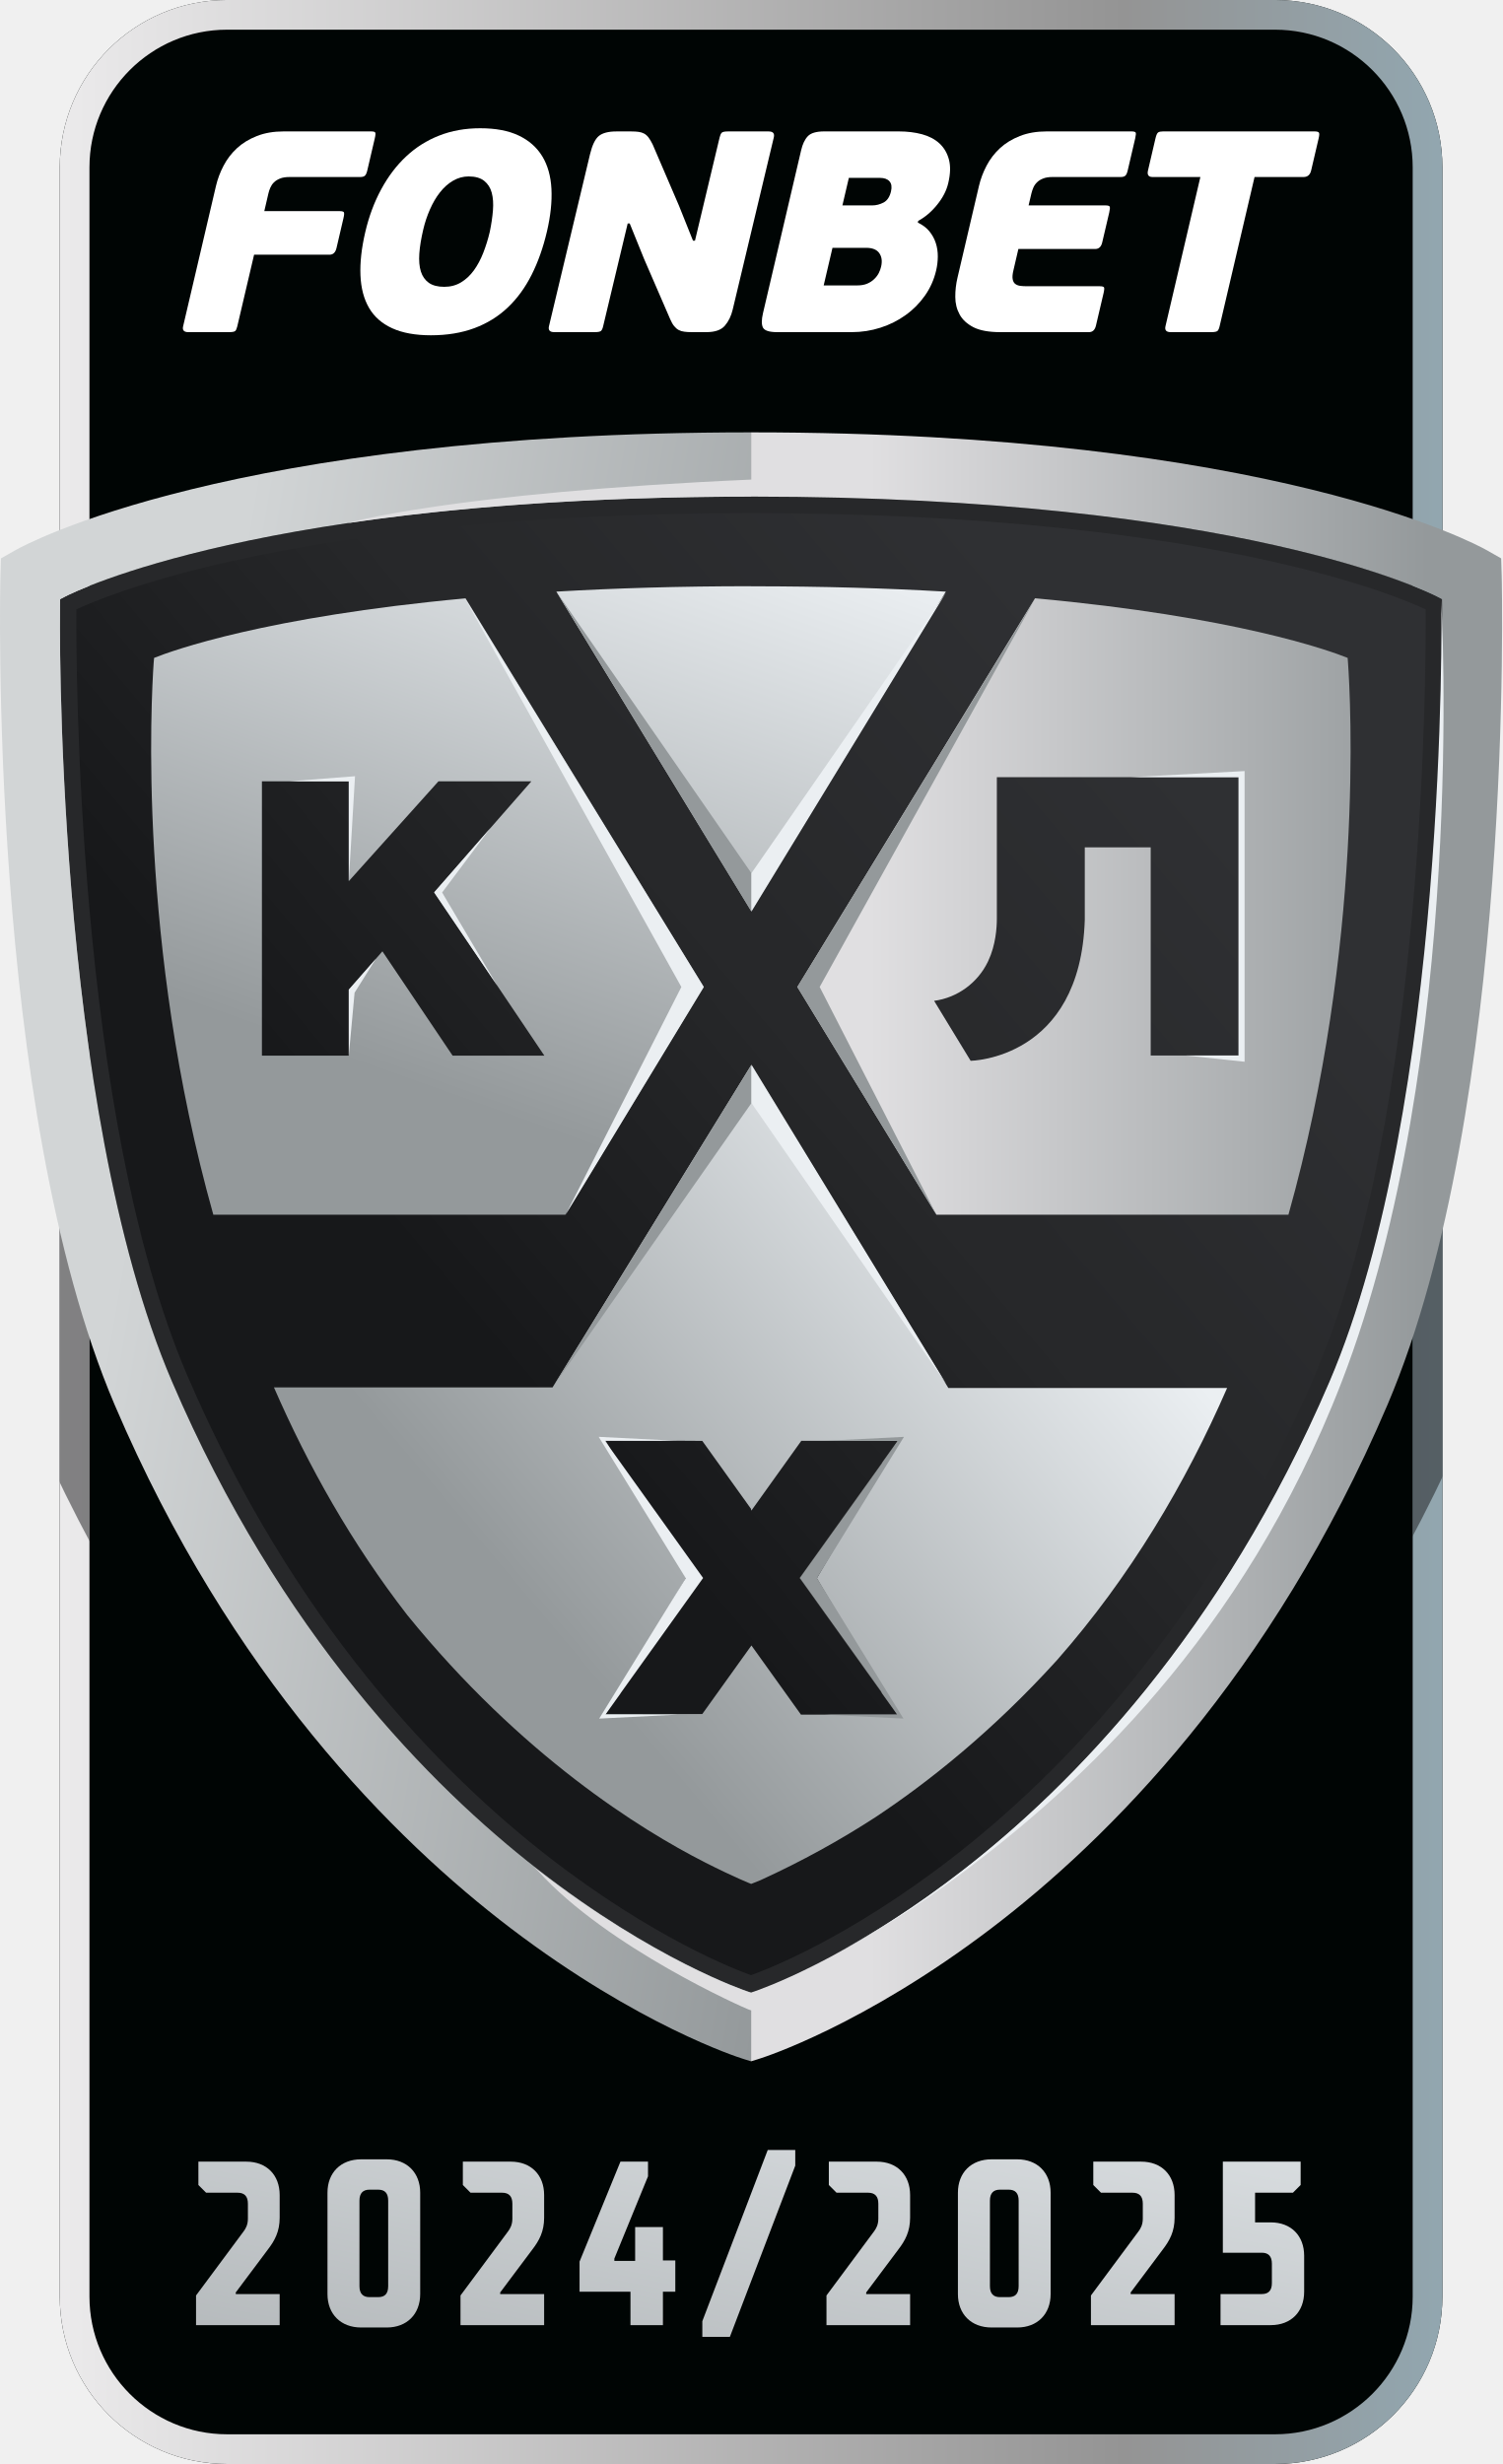
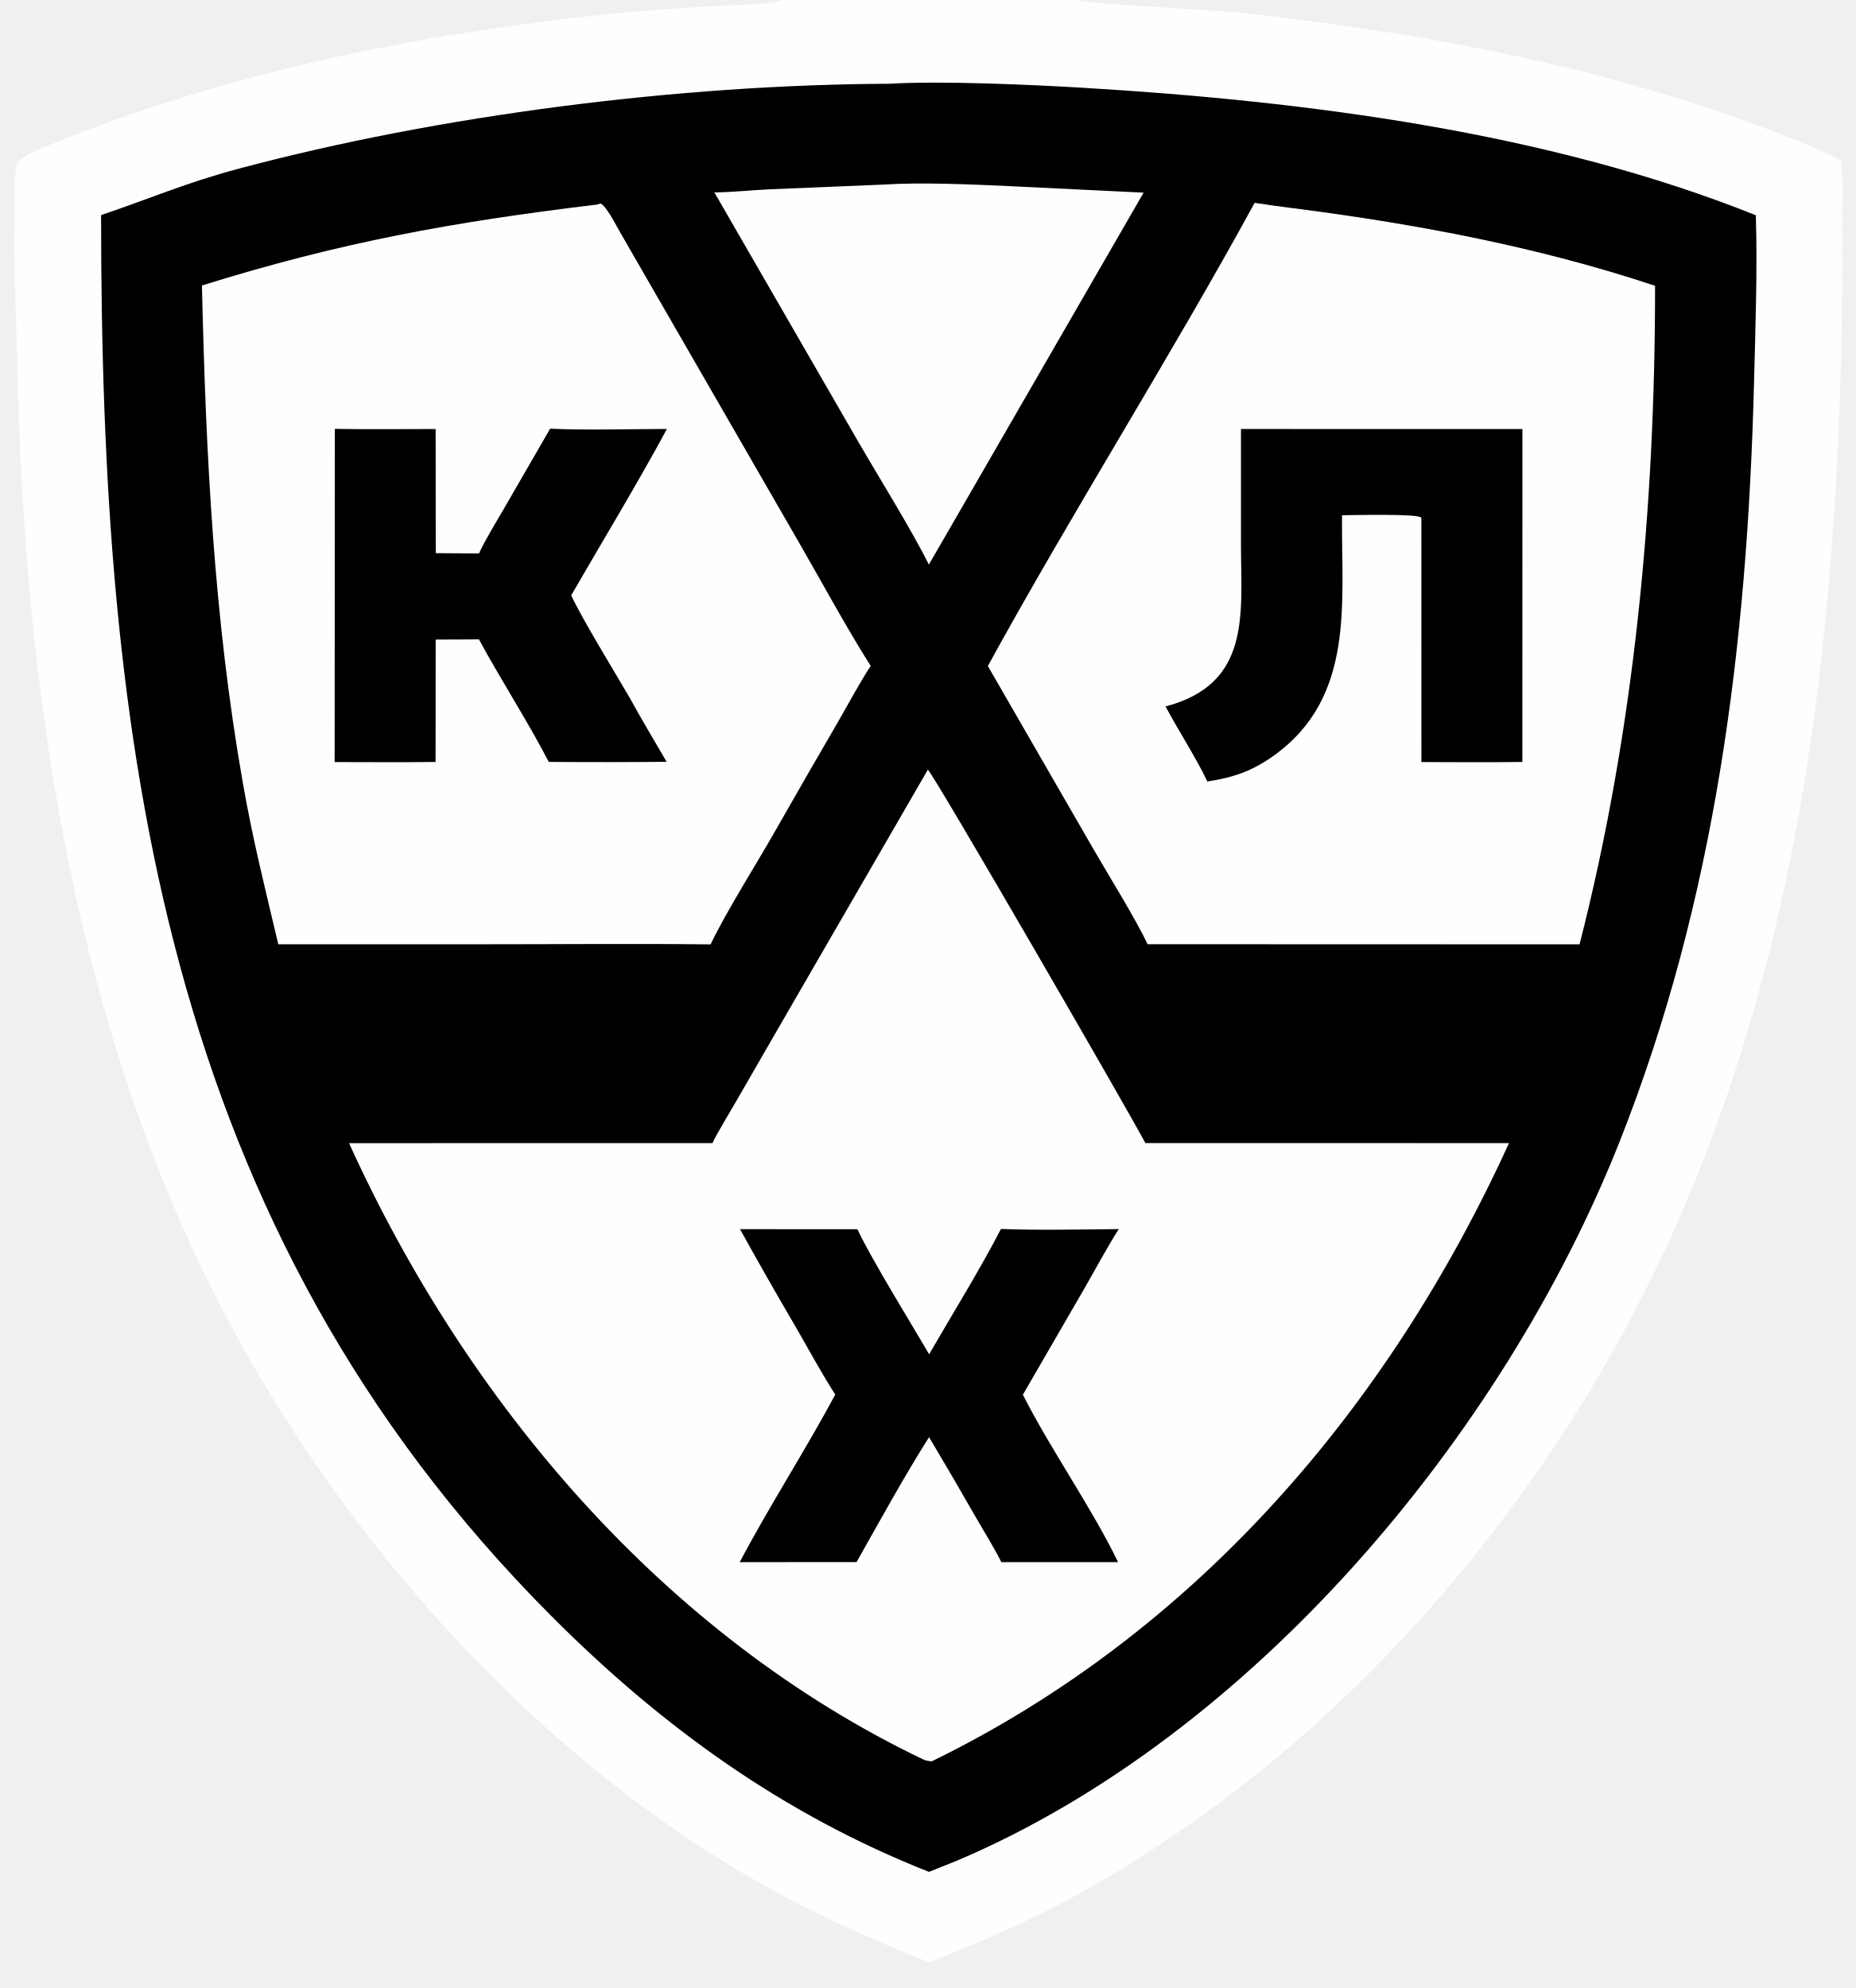
- <svg xmlns="http://www.w3.org/2000/svg" viewBox="0 0 55.301 90.709" height="90.709" width="55.301" xml:space="preserve" id="svg2" version="1.1">
-   <defs id="defs6">
-     <clipPath id="clipPath18" clipPathUnits="userSpaceOnUse">
-       <path id="path16" d="M 0,68.031 H 41.475 V 0 H 0 Z" />
+ <svg xmlns="http://www.w3.org/2000/svg" id="svg" version="1.1" viewBox="0 0 280 300" width="280" height="300">
+   <defs>
+     <clipPath id="clip-1">
+       <rect x="0" y="0" transform="scale(0.25,0.25)" width="1120" height="1200" fill="none" />
    </clipPath>
-     <linearGradient id="linearGradient42" spreadMethod="pad" gradientTransform="matrix(38.1757,0,0,-38.1757,1.64983,34.01575)" gradientUnits="userSpaceOnUse" y2="0" x2="1" y1="0" x1="0">
-       <stop id="stop36" offset="0" style="stop-opacity:1;stop-color:#ebeaeb" />
-       <stop id="stop38" offset="0.771" style="stop-opacity:1;stop-color:#949494" />
-       <stop id="stop40" offset="1" style="stop-opacity:1;stop-color:#92a6af" />
-     </linearGradient>
-     <clipPath id="clipPath52" clipPathUnits="userSpaceOnUse">
-       <path id="path50" d="m 6.27,68.032 c -2.551,0 -4.62,-2.069 -4.62,-4.622 v 0 V 4.621 C 1.65,2.069 3.719,0 6.27,0 v 0 h 28.934 c 2.553,0 4.622,2.069 4.622,4.621 v 0 58.789 c 0,2.553 -2.069,4.622 -4.622,4.622 v 0 z M 2.47,4.621 V 63.41 c 0,2.097 1.705,3.802 3.8,3.802 v 0 h 28.934 c 2.097,0 3.802,-1.705 3.802,-3.802 v 0 -58.789 c 0,-2.096 -1.705,-3.801 -3.802,-3.801 v 0 H 6.27 c -2.095,0 -3.8,1.705 -3.8,3.801" />
-     </clipPath>
-     <clipPath id="clipPath60" clipPathUnits="userSpaceOnUse">
-       <path id="path58" d="M -2.802,50.303 H 44.208 V 8.505 H -2.802 Z" />
-     </clipPath>
-     <linearGradient id="linearGradient80" spreadMethod="pad" gradientTransform="matrix(-0.1502874,-24.49685,-24.49685,0.1502874,20.5366,23.18247)" gradientUnits="userSpaceOnUse" y2="0" x2="1" y1="0" x1="0">
-       <stop id="stop66" offset="0" style="stop-opacity:1;stop-color:#17181a" />
-       <stop id="stop68" offset="0.177" style="stop-opacity:1;stop-color:#17181a" />
-       <stop id="stop70" offset="0.21" style="stop-opacity:1;stop-color:#17181a" />
-       <stop id="stop72" offset="0.492" style="stop-opacity:1;stop-color:#27282a" />
-       <stop id="stop74" offset="0.523" style="stop-opacity:1;stop-color:#27282a" />
-       <stop id="stop76" offset="0.793" style="stop-opacity:1;stop-color:#2f3033" />
-       <stop id="stop78" offset="1" style="stop-opacity:1;stop-color:#2f3033" />
-     </linearGradient>
-     <clipPath id="clipPath102" clipPathUnits="userSpaceOnUse">
-       <path id="path100" d="M 0,68.031 H 41.475 V 0 H 0 Z" />
-     </clipPath>
-     <linearGradient id="linearGradient154" spreadMethod="pad" gradientTransform="matrix(32.42707,27.20955,27.20955,-32.42707,5.501358,26.58982)" gradientUnits="userSpaceOnUse" y2="0" x2="1" y1="0" x1="0">
-       <stop id="stop140" offset="0" style="stop-opacity:1;stop-color:#17181a" />
-       <stop id="stop142" offset="0.177" style="stop-opacity:1;stop-color:#17181a" />
-       <stop id="stop144" offset="0.21" style="stop-opacity:1;stop-color:#17181a" />
-       <stop id="stop146" offset="0.492" style="stop-opacity:1;stop-color:#27282a" />
-       <stop id="stop148" offset="0.523" style="stop-opacity:1;stop-color:#27282a" />
-       <stop id="stop150" offset="0.793" style="stop-opacity:1;stop-color:#2f3033" />
-       <stop id="stop152" offset="1" style="stop-opacity:1;stop-color:#2f3033" />
-     </linearGradient>
-     <linearGradient id="linearGradient176" spreadMethod="pad" gradientTransform="matrix(-7.894968,-21.69124,-21.69124,7.894968,16.75761,55.10172)" gradientUnits="userSpaceOnUse" y2="0" x2="1" y1="0" x1="0">
-       <stop id="stop170" offset="0" style="stop-opacity:1;stop-color:#ebeff2" />
-       <stop id="stop172" offset="0.771" style="stop-opacity:1;stop-color:#94999b" />
-       <stop id="stop174" offset="1" style="stop-opacity:1;stop-color:#94999b" />
-     </linearGradient>
-     <clipPath id="clipPath186" clipPathUnits="userSpaceOnUse">
-       <path id="path184" d="M 0,68.031 H 41.475 V 0 H 0 Z" />
-     </clipPath>
-     <linearGradient id="linearGradient212" spreadMethod="pad" gradientTransform="matrix(-16.37416,-13.73955,-13.73955,16.37416,29.40371,35.04628)" gradientUnits="userSpaceOnUse" y2="0" x2="1" y1="0" x1="0">
-       <stop id="stop204" offset="0" style="stop-opacity:1;stop-color:#ebeff2" />
-       <stop id="stop206" offset="0.02" style="stop-opacity:1;stop-color:#ebeff2" />
-       <stop id="stop208" offset="0.871" style="stop-opacity:1;stop-color:#94999b" />
-       <stop id="stop210" offset="1" style="stop-opacity:1;stop-color:#94999b" />
-     </linearGradient>
-     <linearGradient id="linearGradient234" spreadMethod="pad" gradientTransform="matrix(27.18455,-4.79337,-4.79337,-27.18455,-2.601248,37.721)" gradientUnits="userSpaceOnUse" y2="0" x2="1" y1="0" x1="0">
-       <stop id="stop228" offset="0" style="stop-opacity:1;stop-color:#d2d5d6" />
-       <stop id="stop230" offset="0.236" style="stop-opacity:1;stop-color:#d2d5d6" />
-       <stop id="stop232" offset="1" style="stop-opacity:1;stop-color:#94999b" />
-     </linearGradient>
-     <clipPath id="clipPath244" clipPathUnits="userSpaceOnUse">
-       <path id="path242" d="M 0,68.031 H 41.475 V 0 H 0 Z" />
-     </clipPath>
-     <linearGradient id="linearGradient298" spreadMethod="pad" gradientTransform="matrix(31.88856,0,0,-31.88856,9.58681,33.60574)" gradientUnits="userSpaceOnUse" y2="0" x2="1" y1="0" x1="0">
-       <stop id="stop290" offset="0" style="stop-opacity:1;stop-color:#e0dfe1" />
-       <stop id="stop292" offset="0.452" style="stop-opacity:1;stop-color:#e0dfe1" />
-       <stop id="stop294" offset="0.936" style="stop-opacity:1;stop-color:#94999b" />
-       <stop id="stop296" offset="1" style="stop-opacity:1;stop-color:#94999b" />
-     </linearGradient>
-     <clipPath id="clipPath308" clipPathUnits="userSpaceOnUse">
-       <path id="path306" d="M 0,68.031 H 41.475 V 0 H 0 Z" />
-     </clipPath>
-     <linearGradient id="linearGradient362" spreadMethod="pad" gradientTransform="matrix(-5.853751,-30.90436,-30.90436,5.853751,9.268485,20.17883)" gradientUnits="userSpaceOnUse" y2="0" x2="1" y1="0" x1="0">
-       <stop id="stop354" offset="0" style="stop-opacity:1;stop-color:#ebeff2" />
-       <stop id="stop356" offset="0.02" style="stop-opacity:1;stop-color:#ebeff2" />
-       <stop id="stop358" offset="0.871" style="stop-opacity:1;stop-color:#94999b" />
-       <stop id="stop360" offset="1" style="stop-opacity:1;stop-color:#94999b" />
-     </linearGradient>
-     <linearGradient id="linearGradient386" spreadMethod="pad" gradientTransform="matrix(-5.853751,-30.90436,-30.90436,5.853751,12.86155,19.49825)" gradientUnits="userSpaceOnUse" y2="0" x2="1" y1="0" x1="0">
-       <stop id="stop378" offset="0" style="stop-opacity:1;stop-color:#ebeff2" />
-       <stop id="stop380" offset="0.02" style="stop-opacity:1;stop-color:#ebeff2" />
-       <stop id="stop382" offset="0.871" style="stop-opacity:1;stop-color:#94999b" />
-       <stop id="stop384" offset="1" style="stop-opacity:1;stop-color:#94999b" />
-     </linearGradient>
-     <linearGradient id="linearGradient410" spreadMethod="pad" gradientTransform="matrix(-5.853751,-30.90436,-30.90436,5.853751,16.31728,18.84368)" gradientUnits="userSpaceOnUse" y2="0" x2="1" y1="0" x1="0">
-       <stop id="stop402" offset="0" style="stop-opacity:1;stop-color:#ebeff2" />
-       <stop id="stop404" offset="0.02" style="stop-opacity:1;stop-color:#ebeff2" />
-       <stop id="stop406" offset="0.871" style="stop-opacity:1;stop-color:#94999b" />
-       <stop id="stop408" offset="1" style="stop-opacity:1;stop-color:#94999b" />
-     </linearGradient>
-     <linearGradient id="linearGradient434" spreadMethod="pad" gradientTransform="matrix(-5.853751,-30.90436,-30.90436,5.853751,19.78906,18.18607)" gradientUnits="userSpaceOnUse" y2="0" x2="1" y1="0" x1="0">
-       <stop id="stop426" offset="0" style="stop-opacity:1;stop-color:#ebeff2" />
-       <stop id="stop428" offset="0.02" style="stop-opacity:1;stop-color:#ebeff2" />
-       <stop id="stop430" offset="0.871" style="stop-opacity:1;stop-color:#94999b" />
-       <stop id="stop432" offset="1" style="stop-opacity:1;stop-color:#94999b" />
-     </linearGradient>
-     <linearGradient id="linearGradient458" spreadMethod="pad" gradientTransform="matrix(-5.853751,-30.90436,-30.90436,5.853751,22.85633,17.60508)" gradientUnits="userSpaceOnUse" y2="0" x2="1" y1="0" x1="0">
-       <stop id="stop450" offset="0" style="stop-opacity:1;stop-color:#ebeff2" />
-       <stop id="stop452" offset="0.02" style="stop-opacity:1;stop-color:#ebeff2" />
-       <stop id="stop454" offset="0.871" style="stop-opacity:1;stop-color:#94999b" />
-       <stop id="stop456" offset="1" style="stop-opacity:1;stop-color:#94999b" />
-     </linearGradient>
-     <linearGradient id="linearGradient482" spreadMethod="pad" gradientTransform="matrix(-5.853751,-30.90436,-30.90436,5.853751,26.07287,16.99582)" gradientUnits="userSpaceOnUse" y2="0" x2="1" y1="0" x1="0">
-       <stop id="stop474" offset="0" style="stop-opacity:1;stop-color:#ebeff2" />
-       <stop id="stop476" offset="0.02" style="stop-opacity:1;stop-color:#ebeff2" />
-       <stop id="stop478" offset="0.871" style="stop-opacity:1;stop-color:#94999b" />
-       <stop id="stop480" offset="1" style="stop-opacity:1;stop-color:#94999b" />
-     </linearGradient>
-     <linearGradient id="linearGradient506" spreadMethod="pad" gradientTransform="matrix(-5.853751,-30.90436,-30.90436,5.853751,29.66577,16.31527)" gradientUnits="userSpaceOnUse" y2="0" x2="1" y1="0" x1="0">
-       <stop id="stop498" offset="0" style="stop-opacity:1;stop-color:#ebeff2" />
-       <stop id="stop500" offset="0.02" style="stop-opacity:1;stop-color:#ebeff2" />
-       <stop id="stop502" offset="0.871" style="stop-opacity:1;stop-color:#94999b" />
-       <stop id="stop504" offset="1" style="stop-opacity:1;stop-color:#94999b" />
-     </linearGradient>
-     <linearGradient id="linearGradient530" spreadMethod="pad" gradientTransform="matrix(-5.853751,-30.90436,-30.90436,5.853751,33.12183,15.66065)" gradientUnits="userSpaceOnUse" y2="0" x2="1" y1="0" x1="0">
-       <stop id="stop522" offset="0" style="stop-opacity:1;stop-color:#ebeff2" />
-       <stop id="stop524" offset="0.02" style="stop-opacity:1;stop-color:#ebeff2" />
-       <stop id="stop526" offset="0.871" style="stop-opacity:1;stop-color:#94999b" />
-       <stop id="stop528" offset="1" style="stop-opacity:1;stop-color:#94999b" />
-     </linearGradient>
-     <linearGradient id="linearGradient554" spreadMethod="pad" gradientTransform="matrix(-5.853751,-30.90436,-30.90436,5.853751,36.50105,15.02057)" gradientUnits="userSpaceOnUse" y2="0" x2="1" y1="0" x1="0">
-       <stop id="stop546" offset="0" style="stop-opacity:1;stop-color:#ebeff2" />
-       <stop id="stop548" offset="0.02" style="stop-opacity:1;stop-color:#ebeff2" />
-       <stop id="stop550" offset="0.871" style="stop-opacity:1;stop-color:#94999b" />
-       <stop id="stop552" offset="1" style="stop-opacity:1;stop-color:#94999b" />
-     </linearGradient>
  </defs>
-   <g transform="matrix(1.333333,0,0,-1.333333,0,90.70867)" id="g10">
-     <g id="g12">
-       <g clip-path="url(#clipPath18)" id="g14">
-         <g transform="translate(35.2048)" id="g20">
-           <path id="path22" style="fill:#000504;fill-opacity:1;fill-rule:nonzero;stroke:none" d="m 0,0 h -28.934 c -2.552,0 -4.621,2.069 -4.621,4.621 v 58.79 c 0,2.552 2.069,4.62 4.621,4.62 H 0 c 2.552,0 4.621,-2.068 4.621,-4.62 V 4.621 C 4.621,2.069 2.552,0 0,0" />
-         </g>
-       </g>
-     </g>
-     <g id="g24">
-       <g id="g26">
-         <g id="g32">
-           <g id="g34">
-             <path id="path44" style="fill:url(#linearGradient42);stroke:none" d="m 6.27,68.032 c -2.551,0 -4.62,-2.069 -4.62,-4.622 v 0 V 4.621 C 1.65,2.069 3.719,0 6.27,0 v 0 h 28.934 c 2.553,0 4.622,2.069 4.622,4.621 v 0 58.789 c 0,2.553 -2.069,4.622 -4.622,4.622 v 0 z M 2.47,4.621 V 63.41 c 0,2.097 1.705,3.802 3.8,3.802 v 0 h 28.934 c 2.097,0 3.802,-1.705 3.802,-3.802 v 0 -58.789 c 0,-2.096 -1.705,-3.801 -3.802,-3.801 v 0 H 6.27 c -2.095,0 -3.8,1.705 -3.8,3.801" />
-           </g>
-         </g>
-       </g>
-     </g>
-     <g id="g46">
-       <g clip-path="url(#clipPath52)" id="g48">
-         <g id="g54">
-           <g id="g56" />
-           <g id="g94">
-             <g style="opacity:0.5" id="g92" clip-path="url(#clipPath60)">
-               <g id="g90">
-                 <g id="g88">
-                   <g id="g86">
-                     <g id="g84">
-                       <path id="path82" style="fill:url(#linearGradient80);stroke:none" d="M -2.802,50.302 C -2.623,44.664 -1.911,35.309 0.74,29.098 4.379,20.571 9.506,15.463 13.167,12.678 17.165,9.637 20.288,8.636 20.419,8.595 l 0.099,-0.032 0.185,-0.058 0.184,0.058 0.1,0.032 c 0.13,0.041 3.254,1.042 7.252,4.083 3.66,2.785 8.787,7.893 12.426,16.42 2.652,6.211 3.365,15.567 3.543,21.204 z" />
-                     </g>
-                   </g>
-                 </g>
-               </g>
-             </g>
-           </g>
-         </g>
-       </g>
-     </g>
-     <g id="g96">
-       <g clip-path="url(#clipPath102)" id="g98">
-         <g transform="translate(6.4946,58.8931)" id="g104">
-           <path id="path106" style="fill:#ffffff;fill-opacity:1;fill-rule:nonzero;stroke:none" d="m 0,0 c -0.023,-0.021 -0.08,-0.032 -0.17,-0.032 h -1.124 c -0.121,0 -0.17,0.053 -0.145,0.159 l 0.908,3.879 c 0.045,0.19 0.114,0.376 0.21,0.558 0.095,0.182 0.218,0.343 0.37,0.483 0.152,0.14 0.335,0.252 0.55,0.336 C 0.814,5.468 1.061,5.51 1.341,5.51 H 3.748 C 3.812,5.51 3.85,5.501 3.864,5.482 3.878,5.464 3.875,5.41 3.854,5.32 L 3.645,4.425 C 3.628,4.357 3.607,4.311 3.58,4.287 3.554,4.263 3.511,4.251 3.453,4.251 H 1.498 C 1.392,4.251 1.304,4.237 1.235,4.208 1.164,4.179 1.108,4.143 1.067,4.101 1.025,4.059 0.993,4.011 0.97,3.958 0.947,3.905 0.929,3.853 0.917,3.8 L 0.803,3.309 H 2.884 C 2.948,3.309 2.986,3.298 3,3.278 3.013,3.256 3.009,3.201 2.988,3.111 L 2.796,2.288 C 2.767,2.167 2.703,2.106 2.603,2.106 H 0.521 L 0.057,0.127 C 0.042,0.063 0.023,0.021 0,0" />
-         </g>
-         <g transform="translate(13.5237,61.6323)" id="g108">
-           <path id="path110" style="fill:#ffffff;fill-opacity:1;fill-rule:nonzero;stroke:none" d="M 0,0 C 0.043,0.206 0.072,0.402 0.087,0.59 0.102,0.777 0.091,0.939 0.054,1.077 0.018,1.214 -0.052,1.323 -0.154,1.405 -0.256,1.487 -0.4,1.528 -0.584,1.528 -0.737,1.528 -0.881,1.488 -1.016,1.409 -1.15,1.33 -1.271,1.223 -1.376,1.088 -1.482,0.954 -1.573,0.797 -1.652,0.618 -1.731,0.438 -1.794,0.251 -1.839,0.055 c -0.057,-0.243 -0.093,-0.462 -0.107,-0.657 -0.013,-0.195 0,-0.36 0.043,-0.495 0.042,-0.134 0.116,-0.238 0.219,-0.312 0.105,-0.074 0.247,-0.111 0.426,-0.111 0.174,0 0.329,0.041 0.464,0.123 0.135,0.081 0.253,0.192 0.355,0.332 0.101,0.14 0.188,0.302 0.26,0.487 C -0.107,-0.393 -0.047,-0.201 0,0 M 1.578,0.008 C 1.474,-0.436 1.333,-0.834 1.155,-1.188 0.977,-1.541 0.758,-1.843 0.497,-2.09 0.236,-2.338 -0.072,-2.529 -0.424,-2.66 c -0.354,-0.132 -0.754,-0.198 -1.203,-0.198 -0.427,0 -0.784,0.065 -1.067,0.194 -0.283,0.129 -0.497,0.316 -0.64,0.562 -0.143,0.245 -0.222,0.545 -0.237,0.899 -0.015,0.353 0.029,0.751 0.133,1.195 0.101,0.433 0.248,0.826 0.439,1.179 0.191,0.354 0.42,0.657 0.687,0.907 0.267,0.251 0.572,0.444 0.915,0.578 0.343,0.135 0.72,0.202 1.132,0.202 C 0.163,2.858 0.518,2.791 0.8,2.656 1.082,2.522 1.299,2.33 1.45,2.082 1.6,1.834 1.684,1.534 1.702,1.184 1.72,0.832 1.679,0.441 1.578,0.008" />
-         </g>
-         <g transform="translate(24.3277,60.6662)" id="g112">
-           <path id="path114" style="fill:#ffffff;fill-opacity:1;fill-rule:nonzero;stroke:none" d="m 0,0 c 0.036,0.153 0.019,0.278 -0.05,0.376 -0.068,0.098 -0.19,0.147 -0.363,0.147 h -0.929 l -0.243,-1.038 h 0.929 c 0.105,0 0.196,0.016 0.272,0.048 0.075,0.032 0.14,0.074 0.194,0.127 0.055,0.052 0.096,0.108 0.126,0.166 C -0.035,-0.116 -0.013,-0.058 0,0 m -1.068,1.694 h 0.826 c 0.105,0 0.209,0.027 0.31,0.079 0.101,0.053 0.17,0.156 0.206,0.309 C 0.302,2.204 0.288,2.296 0.232,2.359 0.176,2.423 0.088,2.454 -0.032,2.454 H -0.89 Z M 1.014,1.219 C 1.147,1.156 1.254,1.076 1.334,0.978 1.413,0.88 1.473,0.772 1.511,0.653 1.549,0.535 1.567,0.41 1.566,0.281 1.565,0.152 1.55,0.024 1.52,-0.103 1.461,-0.356 1.358,-0.587 1.211,-0.796 1.065,-1.004 0.887,-1.184 0.677,-1.334 0.469,-1.484 0.237,-1.601 -0.017,-1.682 -0.272,-1.764 -0.536,-1.805 -0.81,-1.805 h -2.059 c -0.216,0 -0.346,0.041 -0.391,0.123 -0.043,0.081 -0.044,0.215 -0.001,0.399 l 1.053,4.497 c 0.04,0.175 0.103,0.305 0.187,0.392 0.083,0.087 0.234,0.131 0.45,0.131 H 0.487 C 0.724,3.737 0.94,3.71 1.133,3.658 1.327,3.605 1.487,3.52 1.612,3.405 1.738,3.288 1.825,3.14 1.873,2.961 1.921,2.781 1.915,2.565 1.855,2.312 1.808,2.106 1.705,1.907 1.549,1.714 1.394,1.521 1.219,1.372 1.025,1.267 Z" />
-         </g>
-         <g transform="translate(30.0676,58.8612)" id="g116">
-           <path id="path118" style="fill:#ffffff;fill-opacity:1;fill-rule:nonzero;stroke:none" d="m 0,0 h -2.447 c -0.317,0 -0.563,0.045 -0.74,0.134 -0.176,0.091 -0.305,0.207 -0.384,0.353 -0.08,0.145 -0.12,0.307 -0.12,0.487 -0.001,0.18 0.02,0.356 0.061,0.53 l 0.593,2.534 c 0.045,0.19 0.114,0.376 0.21,0.558 0.095,0.182 0.219,0.343 0.37,0.483 0.151,0.139 0.335,0.252 0.55,0.336 0.215,0.085 0.462,0.127 0.742,0.127 H 1.17 c 0.064,0 0.102,-0.01 0.117,-0.028 C 1.301,5.496 1.297,5.441 1.277,5.352 L 1.068,4.457 C 1.051,4.389 1.03,4.342 1.003,4.319 0.976,4.295 0.934,4.283 0.876,4.283 H -1.008 C -1.114,4.283 -1.202,4.269 -1.272,4.239 -1.342,4.211 -1.398,4.175 -1.439,4.132 -1.481,4.09 -1.513,4.043 -1.536,3.99 -1.559,3.937 -1.576,3.884 -1.589,3.832 L -1.667,3.499 H 0.455 C 0.519,3.499 0.557,3.488 0.571,3.468 0.584,3.446 0.58,3.391 0.559,3.301 L 0.366,2.478 C 0.338,2.357 0.273,2.296 0.173,2.296 H -1.949 L -2.087,1.702 c -0.024,-0.1 -0.031,-0.18 -0.02,-0.238 0.01,-0.058 0.032,-0.101 0.068,-0.13 0.035,-0.029 0.082,-0.047 0.137,-0.056 0.057,-0.007 0.119,-0.011 0.187,-0.011 H 0.297 C 0.36,1.267 0.398,1.257 0.413,1.239 0.427,1.221 0.424,1.166 0.403,1.077 L 0.193,0.182 C 0.165,0.061 0.1,0 0,0" />
-         </g>
-         <g transform="translate(35.9936,63.1443)" id="g120">
-           <path id="path122" style="fill:#ffffff;fill-opacity:1;fill-rule:nonzero;stroke:none" d="M 0,0 H -1.354 L -2.318,-4.117 C -2.332,-4.18 -2.352,-4.224 -2.375,-4.248 -2.4,-4.271 -2.457,-4.283 -2.547,-4.283 h -1.124 c -0.121,0 -0.169,0.055 -0.142,0.166 L -2.85,0 h -1.322 c -0.111,0 -0.153,0.061 -0.124,0.182 l 0.207,0.887 c 0.021,0.09 0.046,0.143 0.074,0.162 0.028,0.019 0.074,0.028 0.137,0.028 H 0.295 C 0.358,1.259 0.399,1.25 0.418,1.231 0.438,1.212 0.437,1.159 0.416,1.069 L 0.209,0.182 C 0.18,0.061 0.111,0 0,0" />
-         </g>
-         <g transform="translate(17.3312,61.8614)" id="g124">
-           <path id="path126" style="fill:#ffffff;fill-opacity:1;fill-rule:nonzero;stroke:none" d="M 0,0 -0.677,-2.834 C -0.691,-2.897 -0.711,-2.941 -0.735,-2.965 -0.76,-2.988 -0.816,-3 -0.906,-3 H -2.03 c -0.122,0 -0.169,0.055 -0.143,0.166 l 1.134,4.75 c 0.06,0.247 0.14,0.414 0.242,0.499 0.102,0.084 0.264,0.126 0.485,0.126 H 0.1 C 0.179,2.541 0.247,2.537 0.303,2.529 0.359,2.521 0.409,2.506 0.453,2.482 0.498,2.458 0.539,2.422 0.575,2.375 0.611,2.327 0.649,2.264 0.688,2.185 L 1.416,0.491 1.803,-0.475 h 0.055 l 0.68,2.85 c 0.015,0.063 0.035,0.107 0.059,0.131 0.024,0.023 0.081,0.035 0.17,0.035 h 1.125 c 0.121,0 0.169,-0.055 0.142,-0.166 L 2.9,-2.375 C 2.858,-2.554 2.785,-2.704 2.683,-2.822 2.581,-2.941 2.411,-3 2.174,-3 H 1.762 c -0.074,0 -0.14,0.003 -0.199,0.012 -0.059,0.007 -0.111,0.023 -0.155,0.047 -0.045,0.024 -0.087,0.06 -0.125,0.107 -0.039,0.048 -0.075,0.111 -0.109,0.19 L 0.454,-0.982 0.056,0 Z" />
-         </g>
-       </g>
-     </g>
-     <g id="g128">
-       <g id="g130">
-         <g id="g136">
-           <g id="g138">
-             <path id="path156" style="fill:url(#linearGradient154);stroke:none" d="M 20.815,54.286 C 7.35,54.286 2.101,51.643 1.885,51.53 v 0 L 1.741,51.456 1.738,51.294 C 1.735,51.158 1.553,37.5 4.829,29.852 v 0 C 7.814,22.89 11.97,18.685 14.932,16.385 v 0 c 3.217,-2.501 5.697,-3.338 5.8,-3.373 v 0 l 0.083,-0.027 0.003,-10e-4 0.084,0.028 c 0.105,0.035 2.584,0.872 5.802,3.373 v 0 c 2.961,2.3 7.118,6.505 10.101,13.467 v 0 c 3.278,7.648 3.095,21.306 3.093,21.442 v 0 l -0.003,0.162 -0.144,0.074 c -0.217,0.113 -5.465,2.756 -18.933,2.756 v 0 z" />
-           </g>
-         </g>
-       </g>
-     </g>
-     <g id="g158">
-       <g id="g160">
-         <g id="g166">
-           <g id="g168">
-             <path id="path178" style="fill:url(#linearGradient176);stroke:none" d="m 15.361,51.697 5.377,-8.815 v -10e-4 l 5.377,8.815 c -1.595,0.093 -3.382,0.148 -5.377,0.148 v 0 0.002 c -1.997,0 -3.781,-0.056 -5.377,-0.149 M 4.255,49.867 4.243,49.73 C 4.175,48.749 3.797,41.948 5.89,34.493 v 0 h 9.719 l 3.821,6.288 -6.576,10.73 C 7.332,51.001 4.757,50.068 4.255,49.867 m 7.851,-3.408 h 2.566 L 11.992,43.4 15.03,38.885 H 12.497 L 10.559,41.765 9.63,40.706 V 38.885 H 7.232 v 7.574 H 9.63 v -2.757 z" />
-           </g>
-         </g>
-       </g>
-     </g>
-     <g id="g180">
-       <g clip-path="url(#clipPath186)" id="g182">
-         <g transform="translate(20.7363,54.3194)" id="g188">
-           <path id="path190" style="fill:#27282a;fill-opacity:1;fill-rule:nonzero;stroke:none" d="m 0,0 c -13.467,0 -18.717,-2.644 -18.933,-2.756 l -0.144,-0.075 -0.003,-0.161 c -0.002,-0.137 -0.185,-13.794 3.093,-21.443 2.983,-6.962 7.14,-11.166 10.101,-13.467 3.218,-2.5 5.697,-3.337 5.801,-3.371 L 0,-41.302 l 0.085,0.029 c 0.104,0.034 2.583,0.871 5.802,3.371 2.961,2.301 7.118,6.505 10.101,13.467 3.278,7.649 3.095,21.306 3.092,21.443 l -0.002,0.161 -0.144,0.075 C 18.717,-2.644 13.467,0 0,0 m 0,-0.456 c 3.062,0 5.943,-0.138 8.562,-0.412 2.104,-0.22 4.047,-0.526 5.775,-0.912 2.582,-0.576 3.929,-1.162 4.289,-1.332 0.011,-1.325 0.028,-13.946 -3.056,-21.143 -2.946,-6.873 -7.044,-11.019 -9.963,-13.287 -2.928,-2.275 -5.21,-3.14 -5.607,-3.28 -0.397,0.14 -2.679,1.005 -5.607,3.279 -2.919,2.269 -7.016,6.415 -9.962,13.288 -3.084,7.197 -3.068,19.817 -3.057,21.143 0.36,0.17 1.708,0.756 4.29,1.332 1.727,0.386 3.67,0.692 5.774,0.912 2.62,0.274 5.5,0.412 8.562,0.412" />
-         </g>
-       </g>
-     </g>
-     <g id="g192">
-       <g id="g194">
-         <g id="g200">
-           <g id="g202">
-             <path id="path214" style="fill:url(#linearGradient212);stroke:none" d="M 20.738,38.616 15.256,29.725 H 15.005 13.968 7.564 c 0.946,-2.173 2.15,-4.309 3.679,-6.283 v 0 C 14.4,19.553 17.69,17.515 19.45,16.618 v 0 c 0.008,-0.004 0.015,-0.009 0.023,-0.012 v 0 c 0.797,-0.405 1.263,-0.588 1.263,-0.588 v 0 l 0.002,-0.002 c 0,0 0.093,0.034 0.264,0.105 v 0 c 1.134,0.518 2.19,1.101 3.174,1.74 v 0 c 1.454,0.964 3.223,2.366 5.008,4.333 v 0 c 2.024,2.3 3.55,4.881 4.698,7.515 v 0 h -6.41 -0.98 -0.307 l -5.447,8.908 z m -1.793,-14.143 -2.218,3.769 -0.015,0.023 2.679,-0.017 1.347,-1.879 v -0.028 l 0.01,-0.014 0.01,0.013 v 0 l 1.367,1.91 h 2.669 l -0.052,-0.074 -2.188,-3.72 2.19,-3.708 0.04,-0.057 h -0.007 -2.662 l -1.367,1.908 V 22.6 l -1.357,-1.893 h -2.67 z" />
-           </g>
-         </g>
-       </g>
-     </g>
-     <g id="g216">
-       <g id="g218">
-         <g id="g224">
-           <g id="g226">
-             <path id="path236" style="fill:url(#linearGradient234);stroke:none" d="M 0.435,52.846 0.292,52.765 0.025,52.614 0.017,52.308 0.012,52.143 c -0.004,-0.146 -0.36,-14.666 3.154,-22.9 v 0 C 6.37,21.738 10.883,17.241 14.104,14.79 v 0 c 3.52,-2.676 6.268,-3.558 6.384,-3.594 v 0 l 0.087,-0.028 0.163,-0.05 v 1.9 l -0.086,0.028 c -0.103,0.035 -2.583,0.871 -5.8,3.371 v 0 C 11.89,18.718 7.734,22.922 4.75,29.885 v 0 C 1.472,37.534 1.655,51.19 1.658,51.327 v 0 l 0.003,0.162 0.144,0.075 C 2.02,51.675 7.27,54.32 20.738,54.32 v 0 1.774 C 6.348,56.094 0.67,52.979 0.435,52.846" />
-           </g>
-         </g>
-       </g>
-     </g>
-     <g id="g238">
-       <g clip-path="url(#clipPath244)" id="g240">
-         <g transform="translate(22.0757,24.4631)" id="g246">
-           <path id="path248" style="fill:#535150;fill-opacity:1;fill-rule:nonzero;stroke:none" d="M 0,0 2.701,-3.772 2.668,-3.716 0.008,0 2.666,3.713 2.695,3.764 Z" />
-         </g>
-         <g transform="translate(18.9354,24.4559)" id="g250">
-           <path id="path252" style="fill:#ebeff2;fill-opacity:1;fill-rule:nonzero;stroke:none" d="m 0,0 -0.046,-0.077 0.045,0.079 z m -1.806,-3.186 0.013,0.022 2.271,3.171 -2.589,3.615 -0.123,0.172 h 2.006 l -2.177,0.11 2.403,-3.901 -2.389,-3.878 2.177,0.11 -2.005,0.001 z" />
-         </g>
-         <g transform="translate(22.6007,24.3773)" id="g254">
-           <path id="path256" style="fill:#94999b;fill-opacity:1;fill-rule:nonzero;stroke:none" d="M 0,0 -0.047,0.079 -0.046,0.08 Z M 2.358,3.982 0.181,3.873 2.186,3.872 1.772,3.293 1.747,3.249 -0.517,0.086 1.719,-3.037 1.758,-3.107 2.172,-3.686 0.167,-3.687 2.344,-3.796 -0.045,0.082 Z" />
-         </g>
-         <g transform="translate(7.9887,46.459)" id="g258">
-           <path id="path260" style="fill:#ebeff2;fill-opacity:1;fill-rule:nonzero;stroke:none" d="M 0,0 1.814,0.141 1.642,-2.757 V 0 Z" />
-         </g>
-         <g transform="translate(9.6304,38.8844)" id="g262">
-           <path id="path264" style="fill:#ebeff2;fill-opacity:1;fill-rule:nonzero;stroke:none" d="M 0,0 0.16,1.738 0.749,2.676 0,1.822 Z" />
-         </g>
-         <g transform="translate(13.5413,45.1695)" id="g266">
-           <path id="path268" style="fill:#ebeff2;fill-opacity:1;fill-rule:nonzero;stroke:none" d="M 0,0 -1.334,-1.78 0.192,-4.359 -1.555,-1.78 Z" />
-         </g>
-         <g transform="translate(14.8587,16.3994)" id="g270">
-           <path id="path272" style="fill:#8d8d8e;fill-opacity:1;fill-rule:nonzero;stroke:none" d="m 0,0 c -0.043,0.033 -0.087,0.068 -0.13,0.101 0.001,0 0.002,-0.002 0.002,-0.002 C -0.086,0.067 -0.044,0.034 0,0" />
-         </g>
-         <g transform="translate(14.729,16.5009)" id="g274">
-           <path id="path276" style="fill:#8d8d8e;fill-opacity:1;fill-rule:nonzero;stroke:none" d="M 0,0 C -0.022,0.018 -0.044,0.035 -0.066,0.052 -0.044,0.034 -0.021,0.016 0.003,-0.003 0.003,-0.003 0.001,-0.001 0,0" />
-         </g>
-       </g>
-     </g>
-     <g id="g278">
-       <g id="g280">
-         <g id="g286">
-           <g id="g288">
-             <path id="path300" style="fill:url(#linearGradient298);stroke:none" d="M 20.738,54.79 C 12.44,54.423 9.587,53.586 9.587,53.586 v 0 c 2.856,0.425 6.57,0.732 11.185,0.734 v 0 c 13.442,-0.005 18.683,-2.645 18.9,-2.756 v 0 l 0.143,-0.075 0.003,-0.162 C 39.82,51.19 40.003,37.534 36.725,29.885 v 0 C 33.742,22.922 29.586,18.718 26.624,16.417 v 0 c -3.218,-2.5 -5.697,-3.336 -5.801,-3.371 v 0 l -0.085,-0.028 v -0.006 l -0.078,0.025 c -0.105,0.035 -2.583,0.868 -5.801,3.356 v 0 c -0.044,0.033 -0.086,0.066 -0.127,0.099 v 0 c 0.04,-0.038 0.083,-0.076 0.123,-0.119 v 0 c 1.933,-2.13 5.706,-3.786 5.806,-3.821 v 0 l 0.077,-0.027 v -1.407 l 0.162,0.05 0.087,0.028 c 0.115,0.036 2.865,0.918 6.384,3.594 v 0 c 3.222,2.451 7.734,6.948 10.938,14.453 v 0 c 3.515,8.235 3.158,22.754 3.154,22.9 v 0 l -0.005,0.165 -0.009,0.306 -0.265,0.151 -0.144,0.081 c -0.234,0.133 -5.911,3.248 -20.302,3.248 v 0 z m 1.279,-14.009 3.839,-6.288 h 9.719 c 2.093,7.455 1.715,14.256 1.645,15.237 v 0 l -0.01,0.137 c -0.504,0.202 -3.087,1.138 -8.632,1.646 v 0 z m 3.775,-0.383 c 0.652,0.088 1.202,0.502 1.48,1.071 v 0 c 0.006,0.012 0.011,0.023 0.015,0.032 v 0 c 0.208,0.439 0.237,0.927 0.237,1.159 v 0 3.913 h 6.675 v -7.684 h -2.427 v 5.747 h -1.82 V 42.638 C 29.833,38.777 26.8,38.743 26.8,38.743 v 0 z" />
-           </g>
-         </g>
-       </g>
-     </g>
-     <g id="g302">
-       <g clip-path="url(#clipPath308)" id="g304">
-         <g transform="translate(37.0445,29.8774)" id="g310">
-           <path id="path312" style="fill:#ebeff2;fill-opacity:1;fill-rule:nonzero;stroke:none" d="M 0,0 C 3.47,8.98 2.753,21.468 2.751,21.605 L 2.754,21.443 C 2.756,21.306 2.939,7.649 -0.338,0 -3.323,-6.962 -7.479,-11.166 -10.44,-13.467 c -1.372,-1.066 -2.609,-1.828 -3.585,-2.357 1,0.529 2.268,1.291 3.673,2.357 C -7.317,-11.166 -2.741,-7.093 0,0" />
-         </g>
-         <g transform="translate(31.2193,46.5732)" id="g314">
-           <path id="path316" style="fill:#ebeff2;fill-opacity:1;fill-rule:nonzero;stroke:none" d="M 0,0 3.145,0.169 V -7.857 L 1.527,-7.684 H 2.98 V 0 Z" />
-         </g>
-         <g transform="translate(15.6119,34.4819)" id="g318">
-           <path id="path320" style="fill:#ebeff2;fill-opacity:1;fill-rule:nonzero;stroke:none" d="M 0,0 3.201,6.299 -2.757,16.997 3.82,6.299 Z" />
-         </g>
-         <g transform="translate(20.7486,42.8604)" id="g322">
-           <path id="path324" style="fill:#94999b;fill-opacity:1;fill-rule:nonzero;stroke:none" d="M 0,0 V 1.06 L -5.377,8.821 Z" />
-         </g>
-         <g transform="translate(20.7486,38.6359)" id="g326">
-           <path id="path328" style="fill:#94999b;fill-opacity:1;fill-rule:nonzero;stroke:none" d="M 0,0 V -1.06 L -5.427,-8.815 Z" />
-         </g>
-         <g transform="translate(20.749,38.6359)" id="g330">
-           <path id="path332" style="fill:#ebeff2;fill-opacity:1;fill-rule:nonzero;stroke:none" d="M 0,0 V -1.06 L 5.377,-8.815 Z" />
-         </g>
-         <g transform="translate(25.8599,34.4819)" id="g334">
-           <path id="path336" style="fill:#94999b;fill-opacity:1;fill-rule:nonzero;stroke:none" d="M 0,0 -3.228,6.299 2.713,17.006 -3.847,6.299 Z" />
-         </g>
-         <g transform="translate(20.7465,42.8604)" id="g338">
-           <path id="path340" style="fill:#ebeff2;fill-opacity:1;fill-rule:nonzero;stroke:none" d="M 0,0 V 1.06 L 5.377,8.815 Z" />
-         </g>
-       </g>
-     </g>
-     <g id="g342">
-       <g id="g344">
-         <g id="g350">
-           <g id="g352">
-             <path id="path364" style="fill:url(#linearGradient362);stroke:none" d="M 5.478,8.348 V 7.703 L 5.691,7.49 h 0.87 c 0.187,0 0.284,-0.097 0.284,-0.303 v 0 -0.413 C 6.845,6.6 6.781,6.497 6.729,6.426 v 0 L 5.413,4.653 V 3.834 H 7.722 V 4.692 H 6.51 v 0.045 l 0.883,1.18 C 7.587,6.168 7.722,6.42 7.722,6.8 v 0 0.626 C 7.722,7.98 7.361,8.348 6.8,8.348 v 0 z" />
-           </g>
-         </g>
-       </g>
-     </g>
-     <g id="g366">
-       <g id="g368">
-         <g id="g374">
-           <g id="g376">
-             <path id="path388" style="fill:url(#linearGradient386);stroke:none" d="M 9.97,8.412 C 9.41,8.412 9.042,8.044 9.042,7.49 v 0 -2.798 C 9.042,4.137 9.41,3.769 9.97,3.769 v 0 h 0.71 c 0.555,0 0.922,0.368 0.922,0.923 v 0 2.798 c 0,0.554 -0.367,0.922 -0.922,0.922 v 0 z M 9.925,4.91 v 2.361 c 0,0.206 0.097,0.303 0.277,0.303 v 0 h 0.239 c 0.187,0 0.277,-0.097 0.277,-0.303 v 0 -2.361 c 0,-0.206 -0.09,-0.303 -0.277,-0.303 v 0 h -0.239 c -0.18,0 -0.277,0.097 -0.277,0.303" />
-           </g>
-         </g>
-       </g>
-     </g>
-     <g id="g390">
-       <g id="g392">
-         <g id="g398">
-           <g id="g400">
-             <path id="path412" style="fill:url(#linearGradient410);stroke:none" d="M 12.78,8.348 V 7.703 L 12.992,7.49 h 0.871 c 0.187,0 0.284,-0.097 0.284,-0.303 v 0 -0.413 c 0,-0.174 -0.065,-0.277 -0.116,-0.348 v 0 L 12.715,4.653 V 3.834 h 2.309 v 0.858 h -1.213 v 0.045 l 0.884,1.18 c 0.194,0.251 0.329,0.503 0.329,0.883 v 0 0.626 c 0,0.554 -0.361,0.922 -0.922,0.922 v 0 z" />
-           </g>
-         </g>
-       </g>
-     </g>
-     <g id="g414">
-       <g id="g416">
-         <g id="g422">
-           <g id="g424">
-             <path id="path436" style="fill:url(#linearGradient434);stroke:none" d="M 17.131,8.348 16.002,5.588 V 4.756 h 1.406 V 3.834 h 0.896 v 0.922 h 0.342 V 5.62 H 18.304 V 6.542 H 17.537 V 5.607 h -0.574 v 0.065 l 0.929,2.27 v 0.406 z" />
-           </g>
-         </g>
-       </g>
-     </g>
-     <g id="g438">
-       <g id="g440">
-         <g id="g446">
-           <g id="g448">
-             <path id="path460" style="fill:url(#linearGradient458);stroke:none" d="M 21.198,8.67 19.392,3.943 V 3.511 h 0.761 l 1.805,4.727 V 8.67 Z" />
-           </g>
-         </g>
-       </g>
-     </g>
-     <g id="g462">
-       <g id="g464">
-         <g id="g470">
-           <g id="g472">
-             <path id="path484" style="fill:url(#linearGradient482);stroke:none" d="M 22.885,8.348 V 7.703 L 23.098,7.49 h 0.871 c 0.186,0 0.283,-0.097 0.283,-0.303 v 0 -0.413 c 0,-0.174 -0.065,-0.277 -0.116,-0.348 v 0 L 22.82,4.653 V 3.834 h 2.309 v 0.858 h -1.212 v 0.045 l 0.883,1.18 c 0.194,0.251 0.329,0.503 0.329,0.883 v 0 0.626 c 0,0.554 -0.361,0.922 -0.922,0.922 v 0 z" />
-           </g>
-         </g>
-       </g>
-     </g>
-     <g id="g486">
-       <g id="g488">
-         <g id="g494">
-           <g id="g496">
-             <path id="path508" style="fill:url(#linearGradient506);stroke:none" d="m 27.378,8.412 c -0.562,0 -0.929,-0.368 -0.929,-0.922 v 0 -2.798 c 0,-0.555 0.367,-0.923 0.929,-0.923 v 0 h 0.709 c 0.555,0 0.922,0.368 0.922,0.923 v 0 2.798 c 0,0.554 -0.367,0.922 -0.922,0.922 v 0 z M 27.333,4.91 v 2.361 c 0,0.206 0.096,0.303 0.276,0.303 v 0 h 0.24 c 0.186,0 0.277,-0.097 0.277,-0.303 v 0 -2.361 c 0,-0.206 -0.091,-0.303 -0.277,-0.303 v 0 h -0.24 c -0.18,0 -0.276,0.097 -0.276,0.303" />
-           </g>
-         </g>
-       </g>
-     </g>
-     <g id="g510">
-       <g id="g512">
-         <g id="g518">
-           <g id="g520">
-             <path id="path532" style="fill:url(#linearGradient530);stroke:none" d="M 30.187,8.348 V 7.703 L 30.4,7.49 h 0.871 c 0.186,0 0.283,-0.097 0.283,-0.303 v 0 -0.413 c 0,-0.174 -0.065,-0.277 -0.116,-0.348 v 0 L 30.122,4.653 V 3.834 h 2.31 v 0.858 h -1.213 v 0.045 l 0.883,1.18 c 0.194,0.251 0.33,0.503 0.33,0.883 v 0 0.626 c 0,0.554 -0.362,0.922 -0.923,0.922 v 0 z" />
-           </g>
-         </g>
-       </g>
-     </g>
-     <g id="g534">
-       <g id="g536">
-         <g id="g542">
-           <g id="g544">
-             <path id="path556" style="fill:url(#linearGradient554);stroke:none" d="M 33.764,8.348 V 5.833 h 1.078 c 0.18,0 0.276,-0.097 0.276,-0.303 v 0 -0.536 c 0,-0.206 -0.096,-0.302 -0.276,-0.302 v 0 H 33.7 V 3.834 h 1.387 c 0.56,0 0.922,0.367 0.922,0.922 v 0 0.993 c 0,0.555 -0.362,0.922 -0.922,0.922 v 0 H 34.654 V 7.49 h 1.045 l 0.213,0.213 v 0.645 z" />
-           </g>
-         </g>
-       </g>
-     </g>
+   <g clip-path="url(#clip-1)" fill="none" fill-rule="nonzero" stroke="none" stroke-width="1" stroke-linecap="butt" stroke-linejoin="miter" stroke-miterlimit="10" stroke-dasharray="" stroke-dashoffset="0" font-family="none" font-weight="none" font-size="none" text-anchor="none" style="mix-blend-mode: normal">
+     <path d="M118.035,0h44.433c1.024,0.579 21.125,1.53 24.468,1.897c25.279,2.779 50.316,7.19 74.376,15.626c3.873,1.358 13.19,4.719 16.55,6.782c0.25,2.683 0.122,7.461 0.125,10.298c0.06,6.531 0.003,13.063 -0.175,19.592c-1.15,43.789 -6.285,87.374 -23.698,128.028c-18.314,42.758 -51.208,81.675 -92.253,104.085c-7.149,3.902 -14.1,6.812 -21.652,9.828c-9.534,-3.777 -18.672,-7.952 -27.521,-13.13c-31.321,-18.332 -58.048,-47.771 -75.779,-79.218c-25.681,-45.548 -33.363,-99.145 -34.351,-150.714c-0.123,-6.41 -0.506,-12.927 -0.354,-19.375c0.058,-2.452 -0.232,-6.761 0.405,-9.016c0.606,-0.843 1.793,-1.521 2.735,-1.919c24.456,-10.32 50.969,-16.287 77.293,-19.579c8.616,-1.108 17.273,-1.876 25.95,-2.3c1.633,-0.076 8.481,-0.24 9.448,-0.882z" fill="#fefefe" />
+     <path d="M134.12,12.643c7.967,-0.48 21.602,0.14 29.614,0.621c33.484,2.012 69.99,6.695 101.233,19.221c0.245,8.291 -0.068,17.072 -0.28,25.384c-1.005,39.289 -5.765,77.816 -20.326,114.529c-17.534,44.207 -55.447,89.473 -99.867,108.353l-4.305,1.725c-22.017,-8.688 -40.309,-21.89 -56.972,-38.594c-58.811,-58.955 -67.975,-132.118 -67.961,-211.419c7.288,-2.47 12.851,-4.894 20.689,-6.989c30.407,-8.127 66.652,-12.702 98.175,-12.832z" fill="#000000" />
+     <path d="M140.017,116.151c0.716,0.371 30.488,51.87 32.826,56.346l54.872,0.004c-18.201,39.916 -47.305,73.865 -87.115,93.298c-0.341,-0.028 -0.921,-0.12 -1.227,-0.265c-39.215,-18.75 -68.947,-53.919 -86.7,-93.024l54.838,-0.008c0.761,-1.611 2.617,-4.635 3.559,-6.274l7.094,-12.297z" fill="#fefefe" />
+     <path d="M151.051,185.457c5.348,0.217 12.363,0.076 17.785,0.018c-1.615,2.488 -3.558,6.116 -5.072,8.743l-9.405,16.251c4.1,8.128 10.485,17.208 14.364,25.265l-17.617,-0.001c-0.916,-1.883 -2.663,-4.71 -3.742,-6.58c-2.348,-4.117 -4.736,-8.21 -7.165,-12.28c-3.61,5.683 -7.596,12.931 -10.941,18.855l-17.631,0.007c4.471,-8.461 9.874,-16.816 14.419,-25.287c-1.901,-2.924 -4.065,-6.91 -5.851,-10.004c-2.905,-4.948 -5.746,-9.933 -8.523,-14.955l17.713,0.01c2.302,4.833 7.976,13.976 10.826,18.869c3.36,-5.826 7.832,-13.055 10.839,-18.914z" fill="#000000" />
+     <path d="M189.335,30.607c1.577,0.251 3.201,0.478 4.786,0.679c18.927,2.398 37.509,5.814 55.636,11.84c0.019,33.35 -3.117,67.036 -11.393,99.379l-28.49,-0.007l-36.696,-0.012c-1.793,-3.811 -5.922,-10.457 -8.146,-14.305l-15.961,-27.674c12.778,-23.298 27.544,-46.62 40.263,-69.898z" fill="#fefefe" />
+     <path d="M187.271,64.739l42.467,0.005l-0.008,50.237c-5.016,0.081 -10.203,0.016 -15.232,0.018l-0.008,-36.754l-0.049,-0.16c-0.698,-0.585 -10.236,-0.341 -11.921,-0.333c-0.117,13.262 2.022,27.472 -10.336,36.304c-3.244,2.319 -6.091,3.275 -9.989,3.879c-1.604,-3.428 -4.4,-7.736 -6.305,-11.329c12.889,-3.403 11.411,-13.832 11.378,-24.237z" fill="#000000" />
+     <path d="M90.154,30.862l0.469,-0.156c0.885,0.381 2.351,3.302 2.956,4.348l6.862,11.905l20.148,34.941c3.35,5.808 7.254,13.009 10.802,18.592c-1.539,2.322 -3.567,6.088 -5.006,8.575c-3.154,5.41 -6.278,10.836 -9.372,16.279c-2.939,5.181 -7.297,12.002 -9.784,17.166c-11.605,-0.132 -23.479,-0.012 -35.105,-0.016l-30.13,-0.004c-2.01,-8.528 -3.788,-15.487 -5.33,-24.245c-4.414,-25.061 -5.605,-49.795 -6.188,-75.168c21.017,-6.55 37.79,-9.573 59.677,-12.218z" fill="#fefefe" />
+     <path d="M83.021,64.687c5.065,0.258 12.45,0.056 17.621,0.043c-4.345,8.069 -9.832,17.113 -14.445,25.116c1.743,3.723 6.57,11.564 8.862,15.511c1.728,3.161 3.723,6.472 5.537,9.606c-5.928,0.052 -11.857,0.056 -17.786,0.012c-3.133,-6.065 -7.228,-12.373 -10.534,-18.488l-6.532,0.03l-0.013,18.463c-5.019,0.077 -10.199,0.015 -15.231,0.019l0.03,-50.28c4.975,0.095 10.212,0.017 15.209,0.023l0.019,18.732l6.527,0.044c0.819,-1.849 2.732,-4.981 3.779,-6.789z" fill="#000000" />
+     <path d="M133.185,27.859c5.994,-0.377 13.305,-0.036 19.286,0.236l20.106,0.978l-29.3,50.755l-3.111,5.372c-2.434,-4.962 -7.713,-13.459 -10.683,-18.599l-21.676,-37.559c2.563,-0.03 5.707,-0.35 8.337,-0.475z" fill="#fefefe" />
  </g>
</svg>
